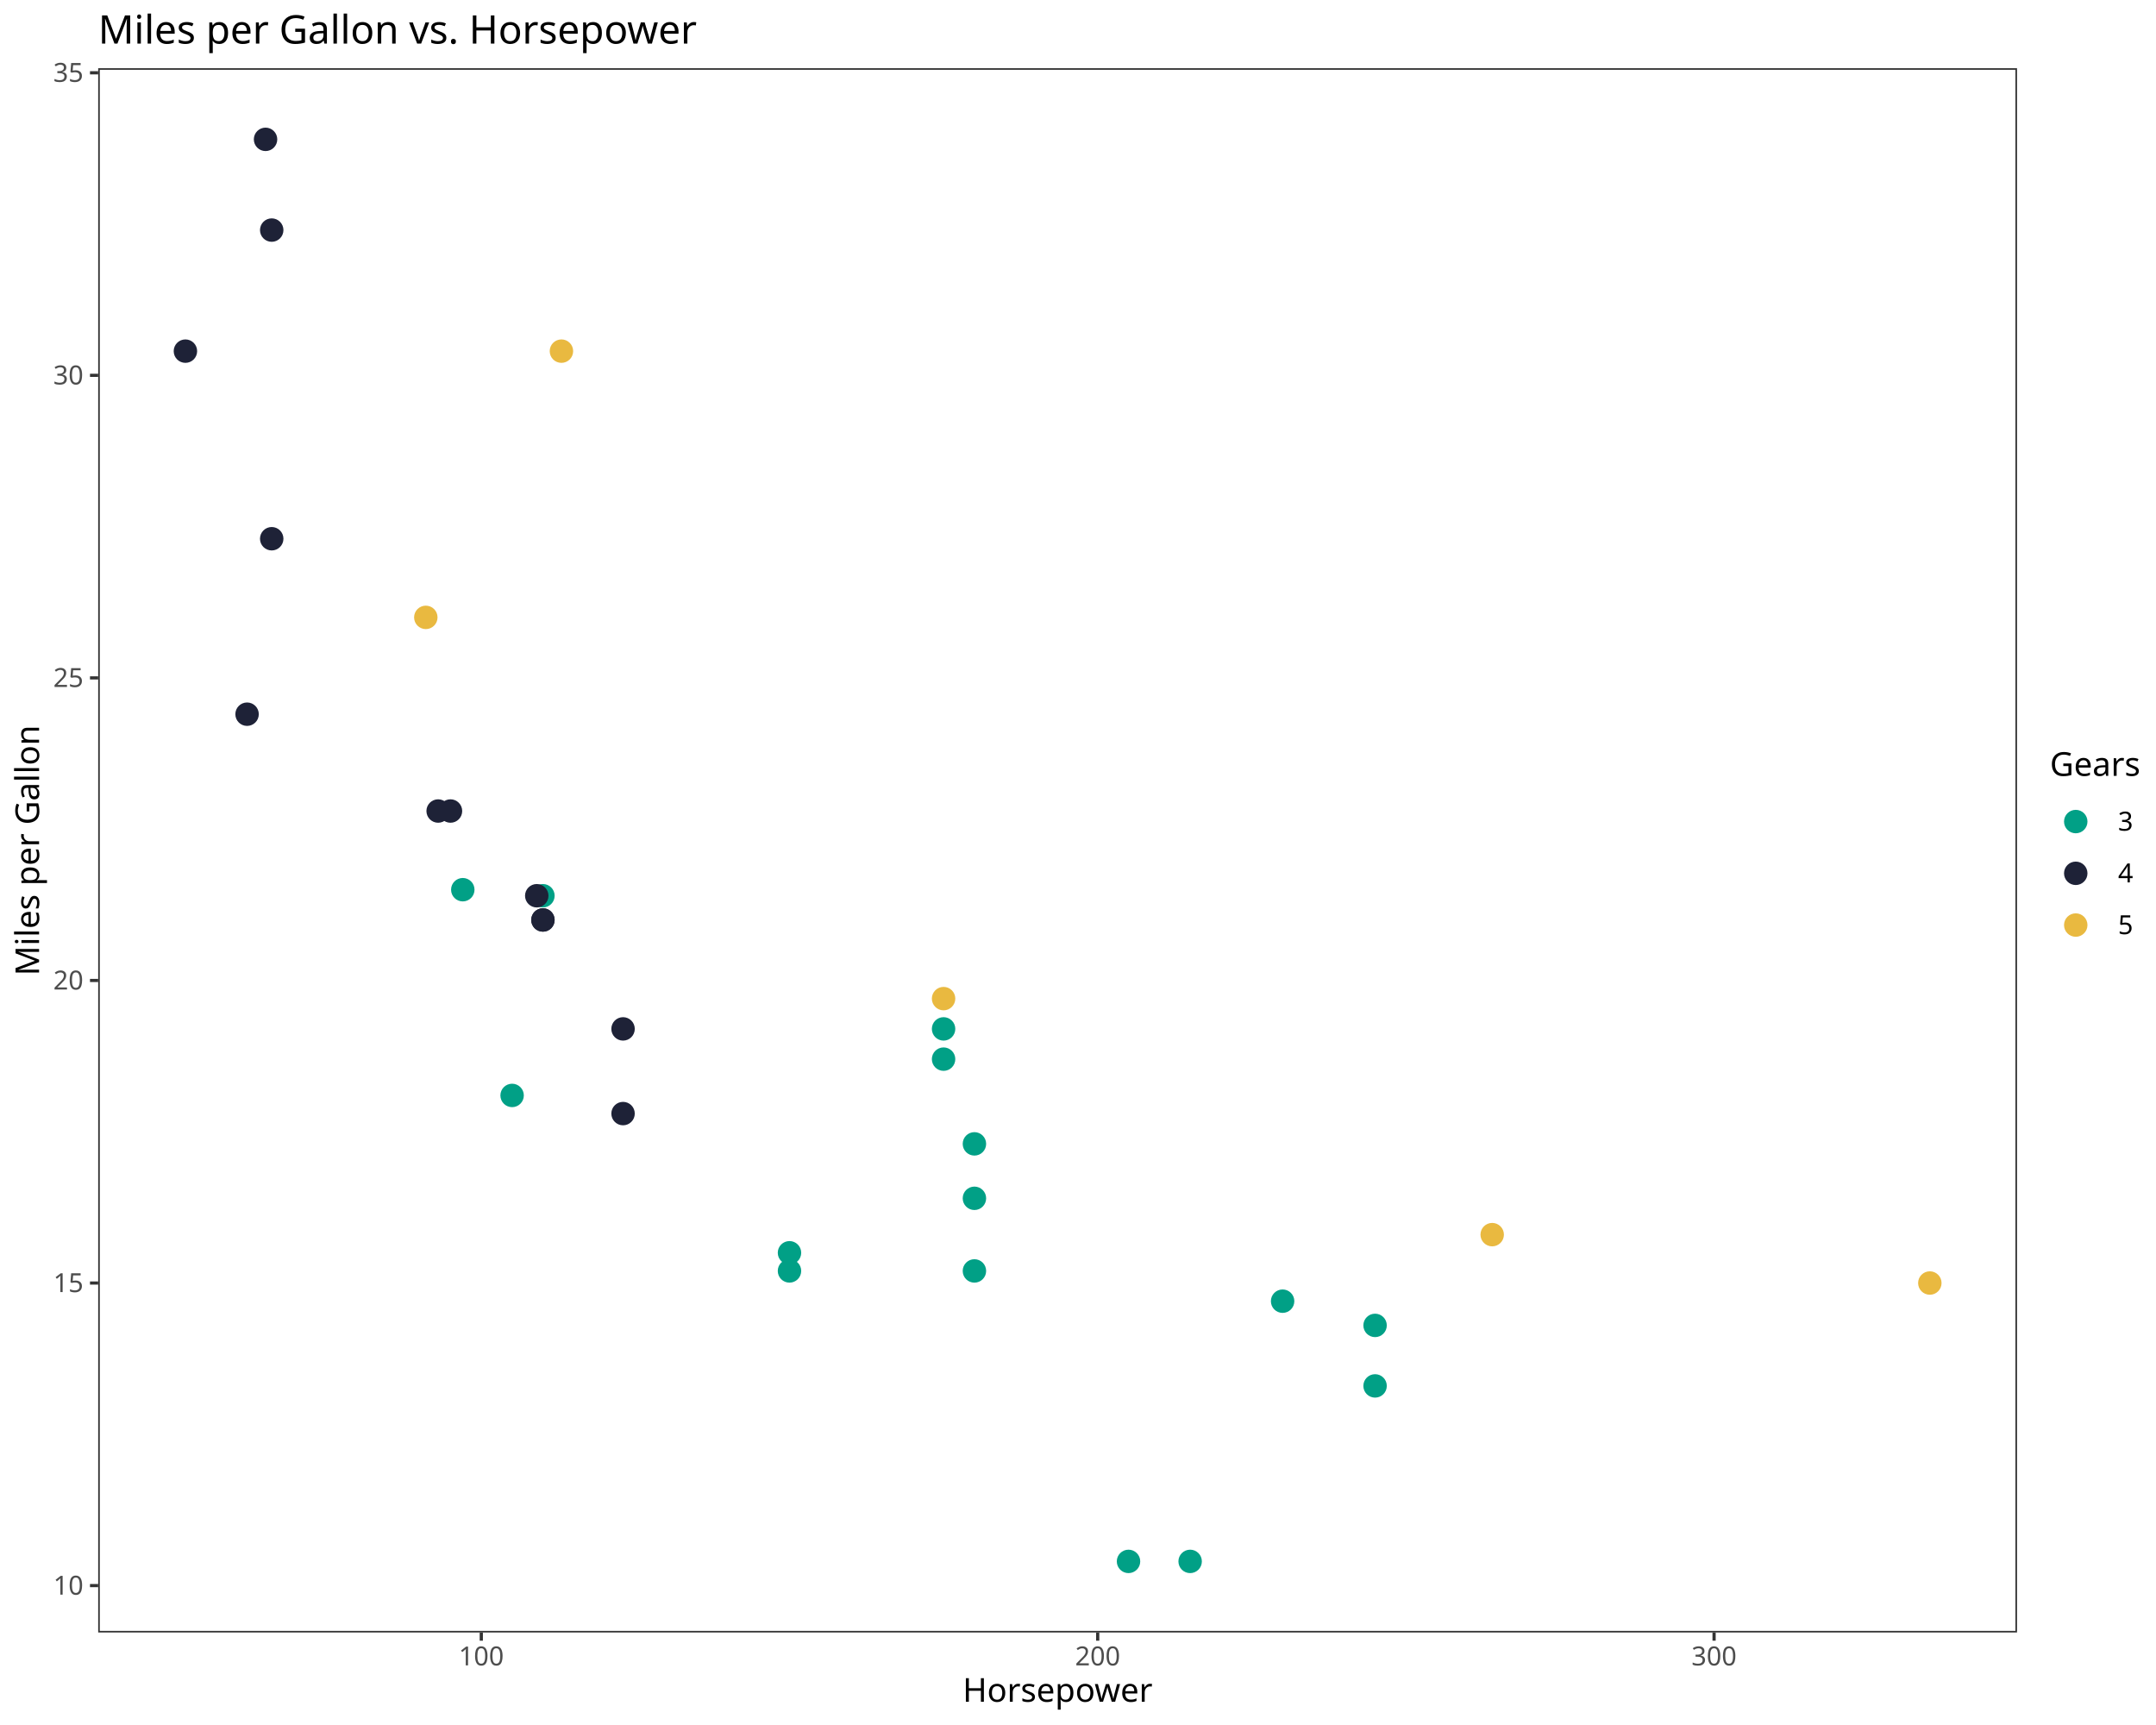
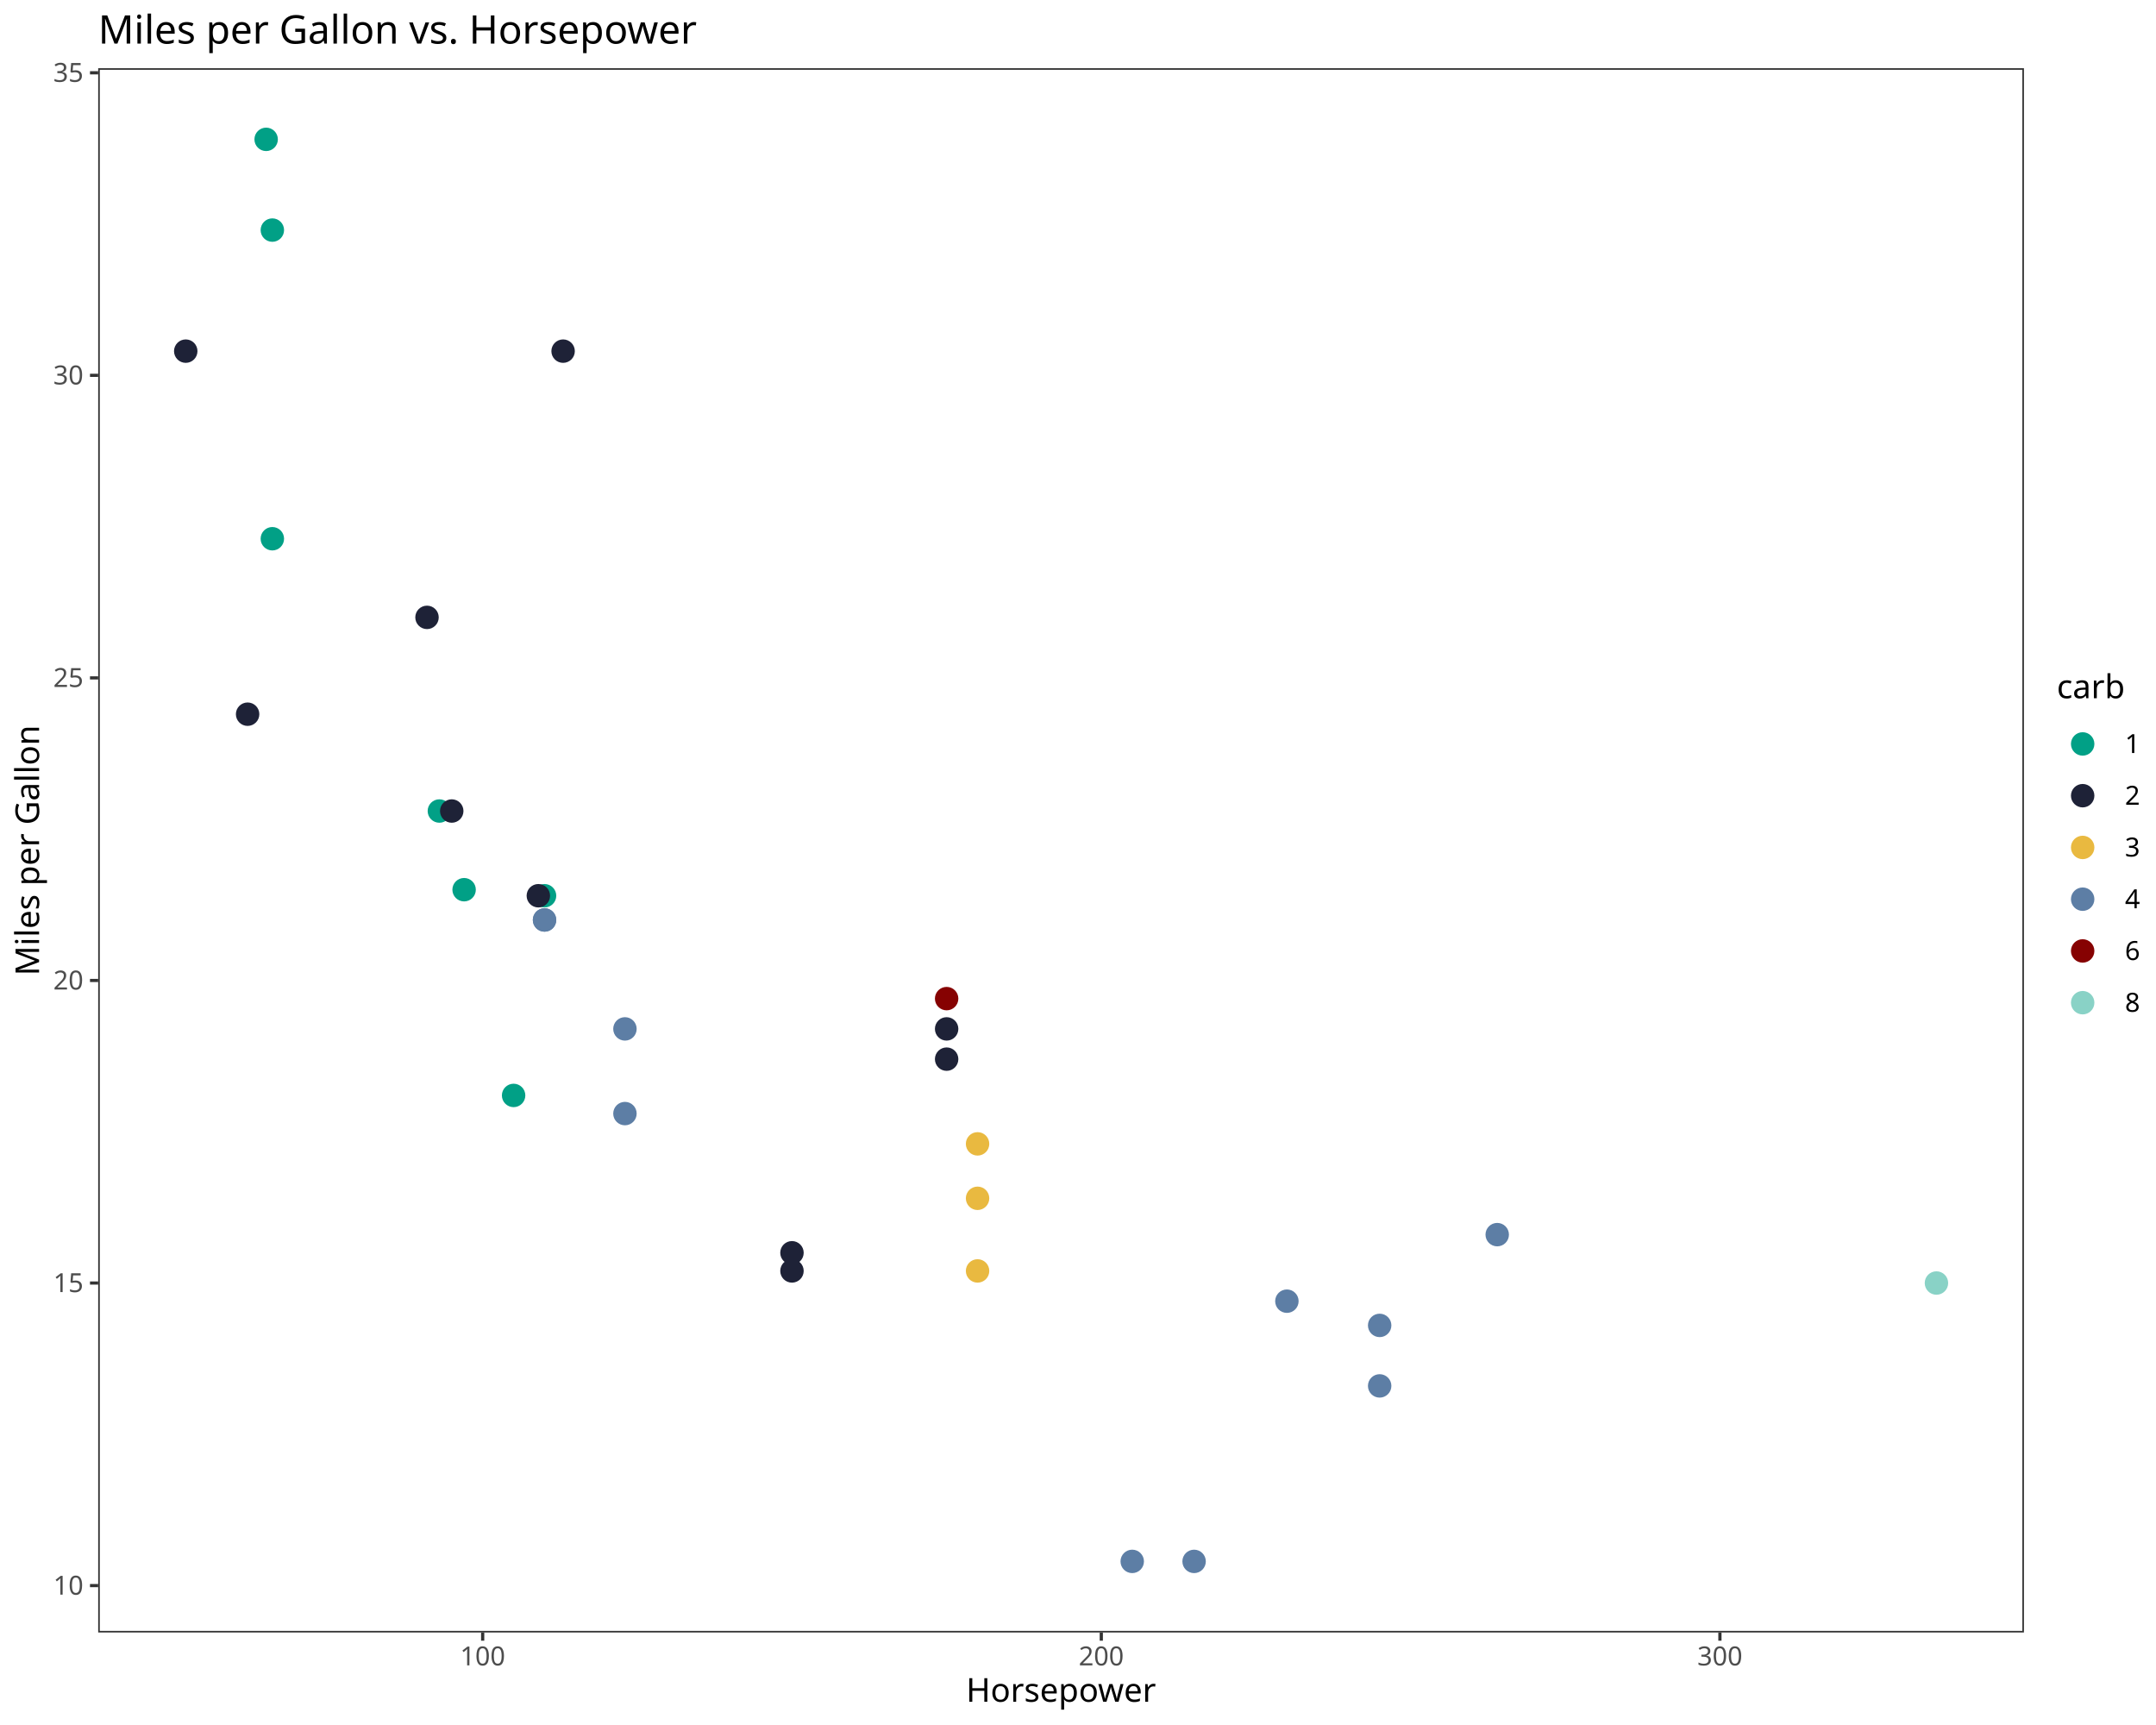
<svg xmlns="http://www.w3.org/2000/svg" class="svglite" data-engine-version="2.0" width="720.00pt" height="576.00pt" viewBox="0 0 720.00 576.00">
  <defs>
    <style type="text/css">
    .svglite line, .svglite polyline, .svglite polygon, .svglite path, .svglite rect, .svglite circle {
      fill: none;
      stroke: #000000;
      stroke-linecap: round;
      stroke-linejoin: round;
      stroke-miterlimit: 10.00;
    }
  </style>
  </defs>
  <rect width="100%" height="100%" style="stroke: none; fill: #FFFFFF;" />
  <defs>
    <clipPath id="cpMC4wMHw3MjAuMDB8MC4wMHw1NzYuMDA=">
      <rect x="0.00" y="0.00" width="720.00" height="576.00" />
    </clipPath>
  </defs>
  <g clip-path="url(#cpMC4wMHw3MjAuMDB8MC4wMHw1NzYuMDA=)">
    <rect x="0.00" y="0.00" width="720.00" height="576.00" style="stroke-width: 1.07; stroke: #FFFFFF; fill: #FFFFFF;" />
  </g>
  <defs>
-     <clipPath id="cpMzIuNzl8NjczLjYwfDIyLjc4fDU0NS4xMQ==">
-       <rect x="32.79" y="22.78" width="640.80" height="522.33" />
+     <clipPath id="cpMzIuNzl8Njc1LjkxfDIyLjc4fDU0NS4xMQ==">
+       <rect x="32.79" y="22.78" width="643.11" height="522.33" />
    </clipPath>
  </defs>
-   <g clip-path="url(#cpMzIuNzl8NjczLjYwfDIyLjc4fDU0NS4xMQ==)">
-     <rect x="32.79" y="22.78" width="640.80" height="522.33" style="stroke-width: 1.07; stroke: none; fill: #FFFFFF;" />
-     <circle cx="181.31" cy="307.19" r="3.56" style="stroke-width: 0.71; stroke: #1E2237; fill: #1E2237;" />
-     <circle cx="181.31" cy="307.19" r="3.56" style="stroke-width: 0.71; stroke: #1E2237; fill: #1E2237;" />
-     <circle cx="146.32" cy="270.81" r="3.56" style="stroke-width: 0.71; stroke: #1E2237; fill: #1E2237;" />
-     <circle cx="181.31" cy="299.10" r="3.56" style="stroke-width: 0.71; stroke: #01A086; fill: #01A086;" />
-     <circle cx="315.11" cy="353.66" r="3.56" style="stroke-width: 0.71; stroke: #01A086; fill: #01A086;" />
-     <circle cx="171.02" cy="365.78" r="3.56" style="stroke-width: 0.71; stroke: #01A086; fill: #01A086;" />
-     <circle cx="459.21" cy="442.57" r="3.56" style="stroke-width: 0.71; stroke: #01A086; fill: #01A086;" />
-     <circle cx="82.51" cy="238.48" r="3.56" style="stroke-width: 0.71; stroke: #1E2237; fill: #1E2237;" />
-     <circle cx="150.44" cy="270.81" r="3.56" style="stroke-width: 0.71; stroke: #1E2237; fill: #1E2237;" />
-     <circle cx="208.07" cy="343.56" r="3.56" style="stroke-width: 0.71; stroke: #1E2237; fill: #1E2237;" />
-     <circle cx="208.07" cy="371.84" r="3.56" style="stroke-width: 0.71; stroke: #1E2237; fill: #1E2237;" />
-     <circle cx="325.41" cy="400.13" r="3.56" style="stroke-width: 0.71; stroke: #01A086; fill: #01A086;" />
-     <circle cx="325.41" cy="381.95" r="3.56" style="stroke-width: 0.71; stroke: #01A086; fill: #01A086;" />
-     <circle cx="325.41" cy="424.38" r="3.56" style="stroke-width: 0.71; stroke: #01A086; fill: #01A086;" />
-     <circle cx="376.87" cy="521.37" r="3.56" style="stroke-width: 0.71; stroke: #01A086; fill: #01A086;" />
-     <circle cx="397.45" cy="521.37" r="3.56" style="stroke-width: 0.71; stroke: #01A086; fill: #01A086;" />
-     <circle cx="428.33" cy="434.48" r="3.56" style="stroke-width: 0.71; stroke: #01A086; fill: #01A086;" />
-     <circle cx="90.74" cy="76.83" r="3.56" style="stroke-width: 0.71; stroke: #1E2237; fill: #1E2237;" />
-     <circle cx="61.92" cy="117.25" r="3.56" style="stroke-width: 0.71; stroke: #1E2237; fill: #1E2237;" />
-     <circle cx="88.68" cy="46.53" r="3.56" style="stroke-width: 0.71; stroke: #1E2237; fill: #1E2237;" />
-     <circle cx="154.55" cy="297.08" r="3.56" style="stroke-width: 0.71; stroke: #01A086; fill: #01A086;" />
-     <circle cx="263.65" cy="418.32" r="3.56" style="stroke-width: 0.71; stroke: #01A086; fill: #01A086;" />
-     <circle cx="263.65" cy="424.38" r="3.56" style="stroke-width: 0.71; stroke: #01A086; fill: #01A086;" />
-     <circle cx="459.21" cy="462.77" r="3.56" style="stroke-width: 0.71; stroke: #01A086; fill: #01A086;" />
-     <circle cx="315.11" cy="343.56" r="3.56" style="stroke-width: 0.71; stroke: #01A086; fill: #01A086;" />
-     <circle cx="90.74" cy="179.89" r="3.56" style="stroke-width: 0.71; stroke: #1E2237; fill: #1E2237;" />
-     <circle cx="142.20" cy="206.15" r="3.56" style="stroke-width: 0.71; stroke: #E9B940; fill: #E9B940;" />
-     <circle cx="187.49" cy="117.25" r="3.56" style="stroke-width: 0.71; stroke: #E9B940; fill: #E9B940;" />
-     <circle cx="498.32" cy="412.26" r="3.56" style="stroke-width: 0.71; stroke: #E9B940; fill: #E9B940;" />
-     <circle cx="315.11" cy="333.45" r="3.56" style="stroke-width: 0.71; stroke: #E9B940; fill: #E9B940;" />
-     <circle cx="644.47" cy="428.42" r="3.56" style="stroke-width: 0.71; stroke: #E9B940; fill: #E9B940;" />
-     <circle cx="179.25" cy="299.10" r="3.56" style="stroke-width: 0.71; stroke: #1E2237; fill: #1E2237;" />
-     <rect x="32.79" y="22.78" width="640.80" height="522.33" style="stroke-width: 1.07; stroke: #333333;" />
+   <g clip-path="url(#cpMzIuNzl8Njc1LjkxfDIyLjc4fDU0NS4xMQ==)">
+     <rect x="32.79" y="22.78" width="643.11" height="522.33" style="stroke-width: 1.07; stroke: none; fill: #FFFFFF;" />
+     <circle cx="181.85" cy="307.19" r="3.56" style="stroke-width: 0.71; stroke: #5D7EA5; fill: #5D7EA5;" />
+     <circle cx="181.85" cy="307.19" r="3.56" style="stroke-width: 0.71; stroke: #5D7EA5; fill: #5D7EA5;" />
+     <circle cx="146.73" cy="270.81" r="3.56" style="stroke-width: 0.71; stroke: #01A086; fill: #01A086;" />
+     <circle cx="181.85" cy="299.10" r="3.56" style="stroke-width: 0.71; stroke: #01A086; fill: #01A086;" />
+     <circle cx="316.13" cy="353.66" r="3.56" style="stroke-width: 0.71; stroke: #1E2237; fill: #1E2237;" />
+     <circle cx="171.52" cy="365.78" r="3.56" style="stroke-width: 0.71; stroke: #01A086; fill: #01A086;" />
+     <circle cx="460.74" cy="442.57" r="3.56" style="stroke-width: 0.71; stroke: #5D7EA5; fill: #5D7EA5;" />
+     <circle cx="82.69" cy="238.48" r="3.56" style="stroke-width: 0.71; stroke: #1E2237; fill: #1E2237;" />
+     <circle cx="150.86" cy="270.81" r="3.56" style="stroke-width: 0.71; stroke: #1E2237; fill: #1E2237;" />
+     <circle cx="208.70" cy="343.56" r="3.56" style="stroke-width: 0.71; stroke: #5D7EA5; fill: #5D7EA5;" />
+     <circle cx="208.70" cy="371.84" r="3.56" style="stroke-width: 0.71; stroke: #5D7EA5; fill: #5D7EA5;" />
+     <circle cx="326.46" cy="400.13" r="3.56" style="stroke-width: 0.71; stroke: #E9B940; fill: #E9B940;" />
+     <circle cx="326.46" cy="381.95" r="3.56" style="stroke-width: 0.71; stroke: #E9B940; fill: #E9B940;" />
+     <circle cx="326.46" cy="424.38" r="3.56" style="stroke-width: 0.71; stroke: #E9B940; fill: #E9B940;" />
+     <circle cx="378.11" cy="521.37" r="3.56" style="stroke-width: 0.71; stroke: #5D7EA5; fill: #5D7EA5;" />
+     <circle cx="398.77" cy="521.37" r="3.56" style="stroke-width: 0.71; stroke: #5D7EA5; fill: #5D7EA5;" />
+     <circle cx="429.76" cy="434.48" r="3.56" style="stroke-width: 0.71; stroke: #5D7EA5; fill: #5D7EA5;" />
+     <circle cx="90.95" cy="76.83" r="3.56" style="stroke-width: 0.71; stroke: #01A086; fill: #01A086;" />
+     <circle cx="62.03" cy="117.25" r="3.56" style="stroke-width: 0.71; stroke: #1E2237; fill: #1E2237;" />
+     <circle cx="88.88" cy="46.53" r="3.56" style="stroke-width: 0.71; stroke: #01A086; fill: #01A086;" />
+     <circle cx="154.99" cy="297.08" r="3.56" style="stroke-width: 0.71; stroke: #01A086; fill: #01A086;" />
+     <circle cx="264.48" cy="418.32" r="3.56" style="stroke-width: 0.71; stroke: #1E2237; fill: #1E2237;" />
+     <circle cx="264.48" cy="424.38" r="3.56" style="stroke-width: 0.71; stroke: #1E2237; fill: #1E2237;" />
+     <circle cx="460.74" cy="462.77" r="3.56" style="stroke-width: 0.71; stroke: #5D7EA5; fill: #5D7EA5;" />
+     <circle cx="316.13" cy="343.56" r="3.56" style="stroke-width: 0.71; stroke: #1E2237; fill: #1E2237;" />
+     <circle cx="90.95" cy="179.89" r="3.56" style="stroke-width: 0.71; stroke: #01A086; fill: #01A086;" />
+     <circle cx="142.60" cy="206.15" r="3.56" style="stroke-width: 0.71; stroke: #1E2237; fill: #1E2237;" />
+     <circle cx="188.05" cy="117.25" r="3.56" style="stroke-width: 0.71; stroke: #1E2237; fill: #1E2237;" />
+     <circle cx="500.00" cy="412.26" r="3.56" style="stroke-width: 0.71; stroke: #5D7EA5; fill: #5D7EA5;" />
+     <circle cx="316.13" cy="333.45" r="3.56" style="stroke-width: 0.71; stroke: #860202; fill: #860202;" />
+     <circle cx="646.68" cy="428.42" r="3.56" style="stroke-width: 0.71; stroke: #89D2C6; fill: #89D2C6;" />
+     <circle cx="179.78" cy="299.10" r="3.56" style="stroke-width: 0.71; stroke: #1E2237; fill: #1E2237;" />
+     <rect x="32.79" y="22.78" width="643.11" height="522.33" style="stroke-width: 1.07; stroke: #333333;" />
  </g>
  <g clip-path="url(#cpMC4wMHw3MjAuMDB8MC4wMHw1NzYuMDA=)">
    <text x="27.86" y="532.48" text-anchor="end" style="font-size: 8.80px; fill: #4D4D4D; font-family: sans;" textLength="9.79px" lengthAdjust="spacingAndGlyphs">10</text>
    <text x="27.86" y="431.45" text-anchor="end" style="font-size: 8.80px; fill: #4D4D4D; font-family: sans;" textLength="9.79px" lengthAdjust="spacingAndGlyphs">15</text>
    <text x="27.86" y="330.42" text-anchor="end" style="font-size: 8.80px; fill: #4D4D4D; font-family: sans;" textLength="9.79px" lengthAdjust="spacingAndGlyphs">20</text>
    <text x="27.86" y="229.39" text-anchor="end" style="font-size: 8.80px; fill: #4D4D4D; font-family: sans;" textLength="9.79px" lengthAdjust="spacingAndGlyphs">25</text>
    <text x="27.86" y="128.36" text-anchor="end" style="font-size: 8.80px; fill: #4D4D4D; font-family: sans;" textLength="9.79px" lengthAdjust="spacingAndGlyphs">30</text>
    <text x="27.86" y="27.33" text-anchor="end" style="font-size: 8.80px; fill: #4D4D4D; font-family: sans;" textLength="9.79px" lengthAdjust="spacingAndGlyphs">35</text>
    <polyline points="30.05,529.45 32.79,529.45 " style="stroke-width: 1.07; stroke: #333333; stroke-linecap: butt;" />
    <polyline points="30.05,428.42 32.79,428.42 " style="stroke-width: 1.07; stroke: #333333; stroke-linecap: butt;" />
    <polyline points="30.05,327.39 32.79,327.39 " style="stroke-width: 1.07; stroke: #333333; stroke-linecap: butt;" />
    <polyline points="30.05,226.36 32.79,226.36 " style="stroke-width: 1.07; stroke: #333333; stroke-linecap: butt;" />
    <polyline points="30.05,125.33 32.79,125.33 " style="stroke-width: 1.07; stroke: #333333; stroke-linecap: butt;" />
    <polyline points="30.05,24.30 32.79,24.30 " style="stroke-width: 1.07; stroke: #333333; stroke-linecap: butt;" />
-     <polyline points="160.73,547.85 160.73,545.11 " style="stroke-width: 1.07; stroke: #333333; stroke-linecap: butt;" />
-     <polyline points="366.58,547.85 366.58,545.11 " style="stroke-width: 1.07; stroke: #333333; stroke-linecap: butt;" />
-     <polyline points="572.42,547.85 572.42,545.11 " style="stroke-width: 1.07; stroke: #333333; stroke-linecap: butt;" />
-     <text x="160.73" y="556.10" text-anchor="middle" style="font-size: 8.80px; fill: #4D4D4D; font-family: sans;" textLength="14.68px" lengthAdjust="spacingAndGlyphs">100</text>
-     <text x="366.58" y="556.10" text-anchor="middle" style="font-size: 8.80px; fill: #4D4D4D; font-family: sans;" textLength="14.68px" lengthAdjust="spacingAndGlyphs">200</text>
-     <text x="572.42" y="556.10" text-anchor="middle" style="font-size: 8.80px; fill: #4D4D4D; font-family: sans;" textLength="14.68px" lengthAdjust="spacingAndGlyphs">300</text>
-     <text x="353.20" y="568.24" text-anchor="middle" style="font-size: 11.00px; font-family: sans;" textLength="59.31px" lengthAdjust="spacingAndGlyphs">Horsepower</text>
+     <polyline points="161.19,547.85 161.19,545.11 " style="stroke-width: 1.07; stroke: #333333; stroke-linecap: butt;" />
+     <polyline points="367.78,547.85 367.78,545.11 " style="stroke-width: 1.07; stroke: #333333; stroke-linecap: butt;" />
+     <polyline points="574.37,547.85 574.37,545.11 " style="stroke-width: 1.07; stroke: #333333; stroke-linecap: butt;" />
+     <text x="161.19" y="556.10" text-anchor="middle" style="font-size: 8.80px; fill: #4D4D4D; font-family: sans;" textLength="14.68px" lengthAdjust="spacingAndGlyphs">100</text>
+     <text x="367.78" y="556.10" text-anchor="middle" style="font-size: 8.80px; fill: #4D4D4D; font-family: sans;" textLength="14.68px" lengthAdjust="spacingAndGlyphs">200</text>
+     <text x="574.37" y="556.10" text-anchor="middle" style="font-size: 8.80px; fill: #4D4D4D; font-family: sans;" textLength="14.68px" lengthAdjust="spacingAndGlyphs">300</text>
+     <text x="354.35" y="568.24" text-anchor="middle" style="font-size: 11.00px; font-family: sans;" textLength="59.31px" lengthAdjust="spacingAndGlyphs">Horsepower</text>
    <text transform="translate(13.05,283.95) rotate(-90)" text-anchor="middle" style="font-size: 11.00px; font-family: sans;" textLength="79.48px" lengthAdjust="spacingAndGlyphs">Miles per Gallon</text>
-     <rect x="684.56" y="250.36" width="29.96" height="67.17" style="stroke-width: 1.07; stroke: none; fill: #FFFFFF;" />
-     <text x="684.56" y="259.07" style="font-size: 11.00px; font-family: sans;" textLength="29.96px" lengthAdjust="spacingAndGlyphs">Gears</text>
-     <rect x="684.56" y="265.69" width="17.28" height="17.28" style="stroke-width: 1.07; stroke: none; fill: #FFFFFF;" />
-     <circle cx="693.20" cy="274.33" r="3.56" style="stroke-width: 0.71; stroke: #01A086; fill: #01A086;" />
-     <rect x="684.56" y="282.97" width="17.28" height="17.28" style="stroke-width: 1.07; stroke: none; fill: #FFFFFF;" />
-     <circle cx="693.20" cy="291.61" r="3.56" style="stroke-width: 0.71; stroke: #1E2237; fill: #1E2237;" />
-     <rect x="684.56" y="300.25" width="17.28" height="17.28" style="stroke-width: 1.07; stroke: none; fill: #FFFFFF;" />
-     <circle cx="693.20" cy="308.89" r="3.56" style="stroke-width: 0.71; stroke: #E9B940; fill: #E9B940;" />
-     <text x="707.32" y="277.36" style="font-size: 8.80px; font-family: sans;" textLength="4.89px" lengthAdjust="spacingAndGlyphs">3</text>
-     <text x="707.32" y="294.64" style="font-size: 8.80px; font-family: sans;" textLength="4.89px" lengthAdjust="spacingAndGlyphs">4</text>
-     <text x="707.32" y="311.92" style="font-size: 8.80px; font-family: sans;" textLength="4.89px" lengthAdjust="spacingAndGlyphs">5</text>
+     <rect x="686.87" y="224.44" width="27.65" height="119.01" style="stroke-width: 1.07; stroke: none; fill: #FFFFFF;" />
+     <text x="686.87" y="233.15" style="font-size: 11.00px; font-family: sans;" textLength="21.40px" lengthAdjust="spacingAndGlyphs">carb</text>
+     <rect x="686.87" y="239.77" width="17.28" height="17.28" style="stroke-width: 1.07; stroke: none; fill: #FFFFFF;" />
+     <circle cx="695.51" cy="248.41" r="3.56" style="stroke-width: 0.71; stroke: #01A086; fill: #01A086;" />
+     <rect x="686.87" y="257.05" width="17.28" height="17.28" style="stroke-width: 1.07; stroke: none; fill: #FFFFFF;" />
+     <circle cx="695.51" cy="265.69" r="3.56" style="stroke-width: 0.71; stroke: #1E2237; fill: #1E2237;" />
+     <rect x="686.87" y="274.33" width="17.28" height="17.28" style="stroke-width: 1.07; stroke: none; fill: #FFFFFF;" />
+     <circle cx="695.51" cy="282.97" r="3.56" style="stroke-width: 0.71; stroke: #E9B940; fill: #E9B940;" />
+     <rect x="686.87" y="291.61" width="17.28" height="17.28" style="stroke-width: 1.07; stroke: none; fill: #FFFFFF;" />
+     <circle cx="695.51" cy="300.25" r="3.56" style="stroke-width: 0.71; stroke: #5D7EA5; fill: #5D7EA5;" />
+     <rect x="686.87" y="308.89" width="17.28" height="17.28" style="stroke-width: 1.07; stroke: none; fill: #FFFFFF;" />
+     <circle cx="695.51" cy="317.53" r="3.56" style="stroke-width: 0.71; stroke: #860202; fill: #860202;" />
+     <rect x="686.87" y="326.17" width="17.28" height="17.28" style="stroke-width: 1.07; stroke: none; fill: #FFFFFF;" />
+     <circle cx="695.51" cy="334.81" r="3.56" style="stroke-width: 0.71; stroke: #89D2C6; fill: #89D2C6;" />
+     <text x="709.63" y="251.44" style="font-size: 8.80px; font-family: sans;" textLength="4.89px" lengthAdjust="spacingAndGlyphs">1</text>
+     <text x="709.63" y="268.72" style="font-size: 8.80px; font-family: sans;" textLength="4.89px" lengthAdjust="spacingAndGlyphs">2</text>
+     <text x="709.63" y="286.00" style="font-size: 8.80px; font-family: sans;" textLength="4.89px" lengthAdjust="spacingAndGlyphs">3</text>
+     <text x="709.63" y="303.28" style="font-size: 8.80px; font-family: sans;" textLength="4.89px" lengthAdjust="spacingAndGlyphs">4</text>
+     <text x="709.63" y="320.56" style="font-size: 8.80px; font-family: sans;" textLength="4.89px" lengthAdjust="spacingAndGlyphs">6</text>
+     <text x="709.63" y="337.84" style="font-size: 8.80px; font-family: sans;" textLength="4.89px" lengthAdjust="spacingAndGlyphs">8</text>
    <text x="32.79" y="14.56" style="font-size: 13.20px; font-family: sans;" textLength="190.77px" lengthAdjust="spacingAndGlyphs">Miles per Gallon vs. Horsepower</text>
  </g>
</svg>
